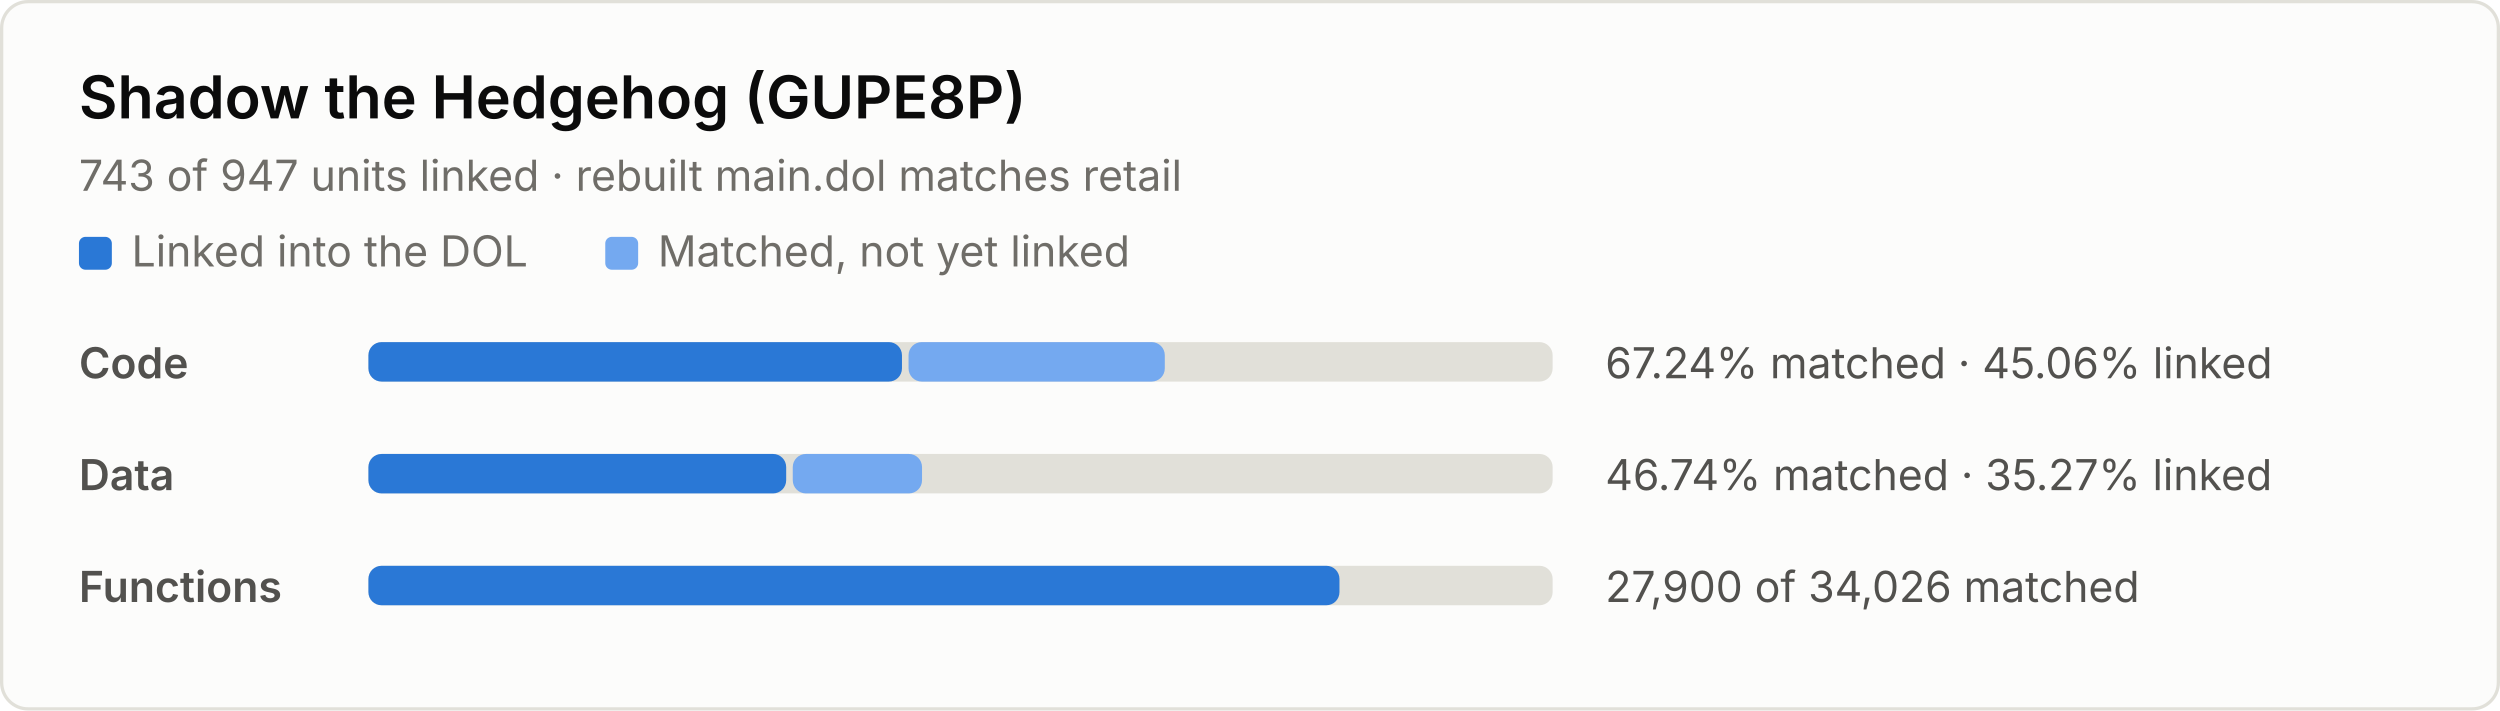
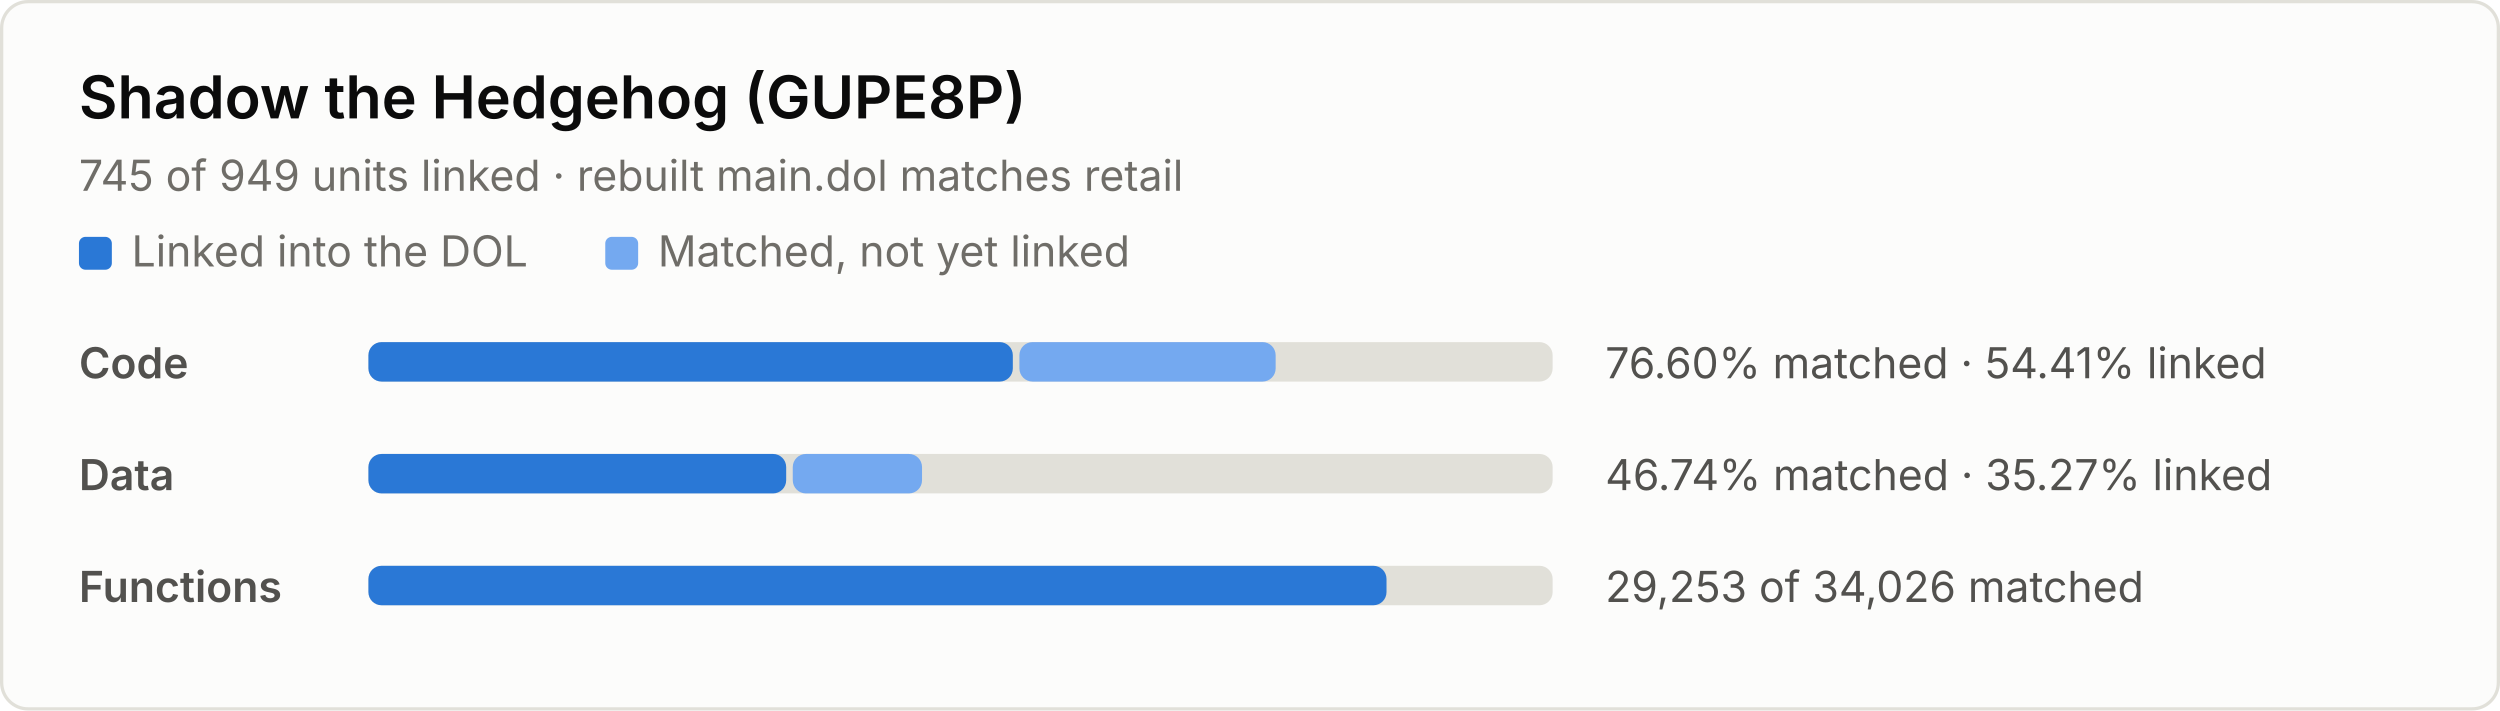
- <svg xmlns="http://www.w3.org/2000/svg" width="760" height="216" viewBox="0 0 760 216" role="img" aria-label="Decompilation progress: 67.24% of code matched, 45.06% linked">
+ <svg xmlns="http://www.w3.org/2000/svg" width="760" height="216" viewBox="0 0 760 216" role="img" aria-label="Decompilation progress: 76.60% of code matched, 54.41% linked">
  <style>
.bg { fill: #fcfcfb; stroke: #e1e0d9; }
.title { fill: #0b0b0b; font: 600 18px system-ui, -apple-system, "Segoe UI", sans-serif; }
.sub, .label, .nums, .key { font: 13px system-ui, -apple-system, "Segoe UI", sans-serif; }
.sub, .key { fill: #6f6d68; }
.label { fill: #52514e; font-weight: 600; }
.nums { fill: #52514e; font-variant-numeric: tabular-nums; }
.track { fill: #e1e0d9; }
.linked { fill: #2a78d6; }
.matched { fill: #74a9f0; }
@media (prefers-color-scheme: dark) {
  .bg { fill: #1a1a19; stroke: #2c2c2a; }
  .title { fill: #f0efec; }
  .sub, .key { fill: #9a988f; }
  .label, .nums { fill: #c3c2b7; }
  .track { fill: #2c2c2a; }
  .linked { fill: #4a94ec; }
  .matched { fill: #2260b0; }
}
</style>
  <rect class="bg" x="0.5" y="0.5" width="759" height="215" rx="8" />
  <text class="title" x="24" y="36">Shadow the Hedgehog (GUPE8P)</text>
-   <text class="sub" x="24" y="58">743 of 947 units linked · rebuilt main.dol matches retail</text>
+   <text class="sub" x="24" y="58">745 of 949 units linked · rebuilt main.dol matches retail</text>
  <rect class="linked" x="24" y="72" width="10" height="10" rx="2" />
  <text class="key" x="40" y="81">Linked into the DOL</text>
  <rect class="matched" x="184" y="72" width="10" height="10" rx="2" />
  <text class="key" x="200" y="81">Matched, not yet linked</text>
  <text class="label" x="24" y="115">Code</text>
  <rect class="track" x="112" y="104" width="360" height="12" rx="4" />
-   <rect class="linked" x="112" y="104" width="162.2" height="12" rx="4" />
-   <rect class="matched" x="276.2" y="104" width="77.9" height="12" rx="4" />
-   <text class="nums" x="488" y="115">67.24% matched · 45.06% linked</text>
+   <rect class="linked" x="112" y="104" width="195.9" height="12" rx="4" />
+   <rect class="matched" x="309.9" y="104" width="77.9" height="12" rx="4" />
+   <text class="nums" x="488" y="115">76.60% matched · 54.41% linked</text>
  <text class="label" x="24" y="149">Data</text>
  <rect class="track" x="112" y="138" width="360" height="12" rx="4" />
  <rect class="linked" x="112" y="138" width="127.0" height="12" rx="4" />
  <rect class="matched" x="241.0" y="138" width="39.3" height="12" rx="4" />
  <text class="nums" x="488" y="149">46.74% matched · 35.27% linked</text>
  <text class="label" x="24" y="183">Functions</text>
  <rect class="track" x="112" y="172" width="360" height="12" rx="4" />
-   <rect class="linked" x="112" y="172" width="295.2" height="12" rx="4" />
-   <text class="nums" x="488" y="183">27,900 of 34,026 matched</text>
+   <rect class="linked" x="112" y="172" width="309.5" height="12" rx="4" />
+   <text class="nums" x="488" y="183">29,253 of 34,026 matched</text>
</svg>
